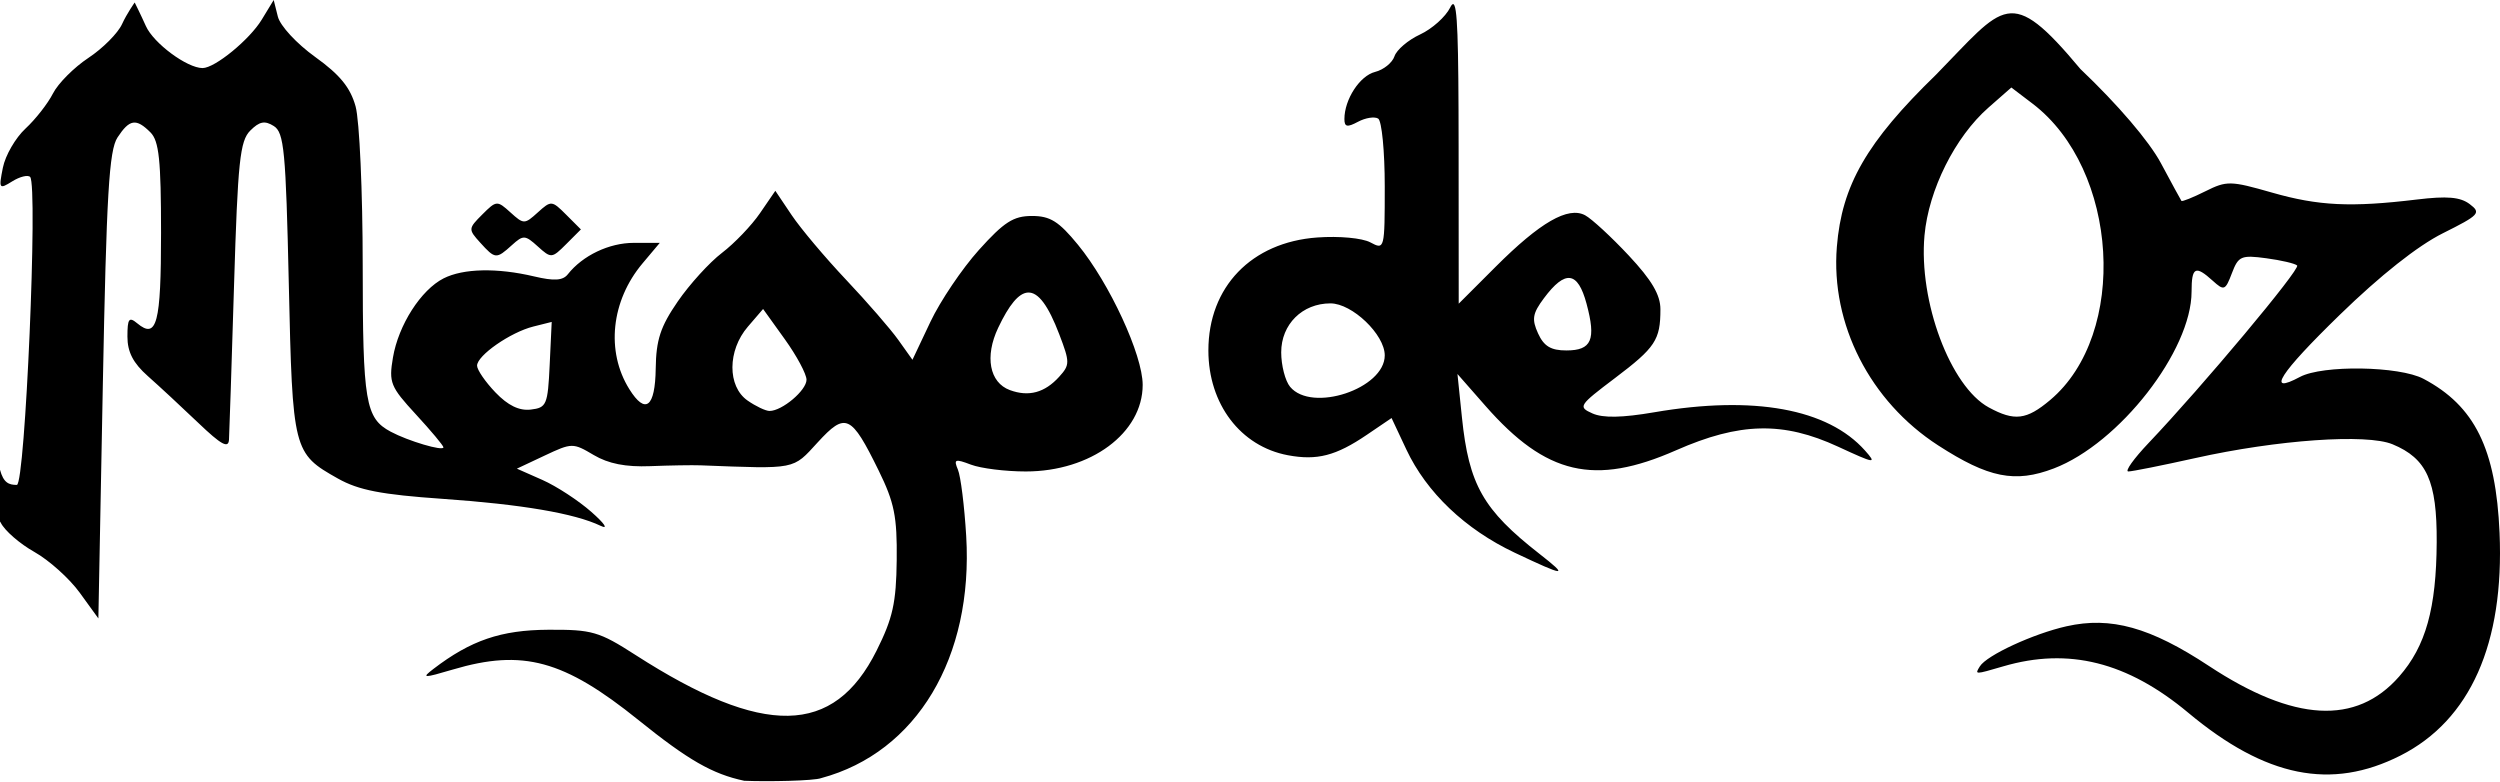
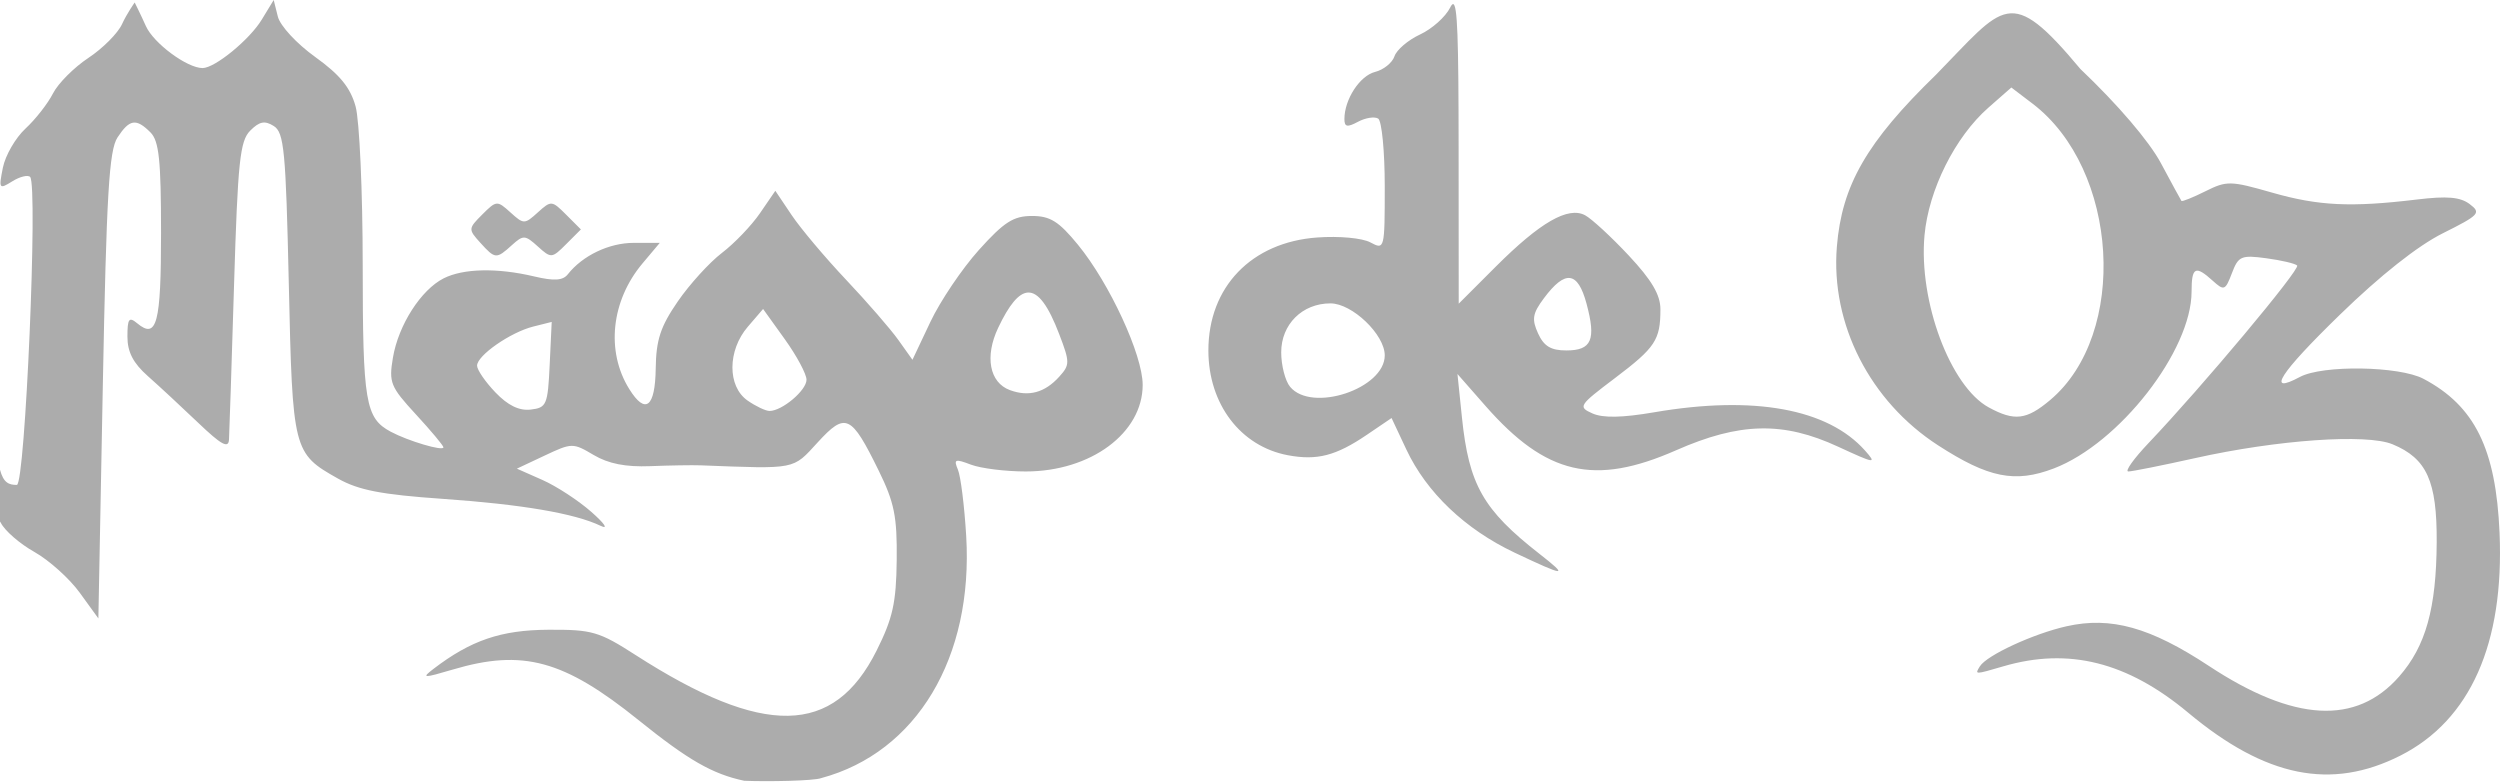
<svg xmlns="http://www.w3.org/2000/svg" width="70.444mm" height="22.011mm" viewBox="0 0 249.605 77.992" id="svg2" version="1.1">
  <defs id="defs4" />
  <g id="layer1" transform="translate(-196.1293,-102.4942)">
    <g id="g4350" transform="translate(-63.03046,-1.010153)">
      <g id="g4384" transform="matrix(0.5370394,0,0,0.5370394,177.7595,65.97208)">
-         <path id="rect4377" transform="translate(251.168,92.84043)" d="m 260.316,-9.049 c -12.864,12.491 -17.501,20.542 -18.42,31.99 -1.154,14.38 6.163,28.719 18.836,36.91 9.368,6.055 14.297,7.037 21.508,4.283 12.169,-4.647 25.601,-21.895 25.604,-32.873 10e-4,-4.585 0.703,-4.945 3.934,-2.021 2.111,1.911 2.338,1.822 3.566,-1.41 1.205,-3.17 1.724,-3.397 6.385,-2.771 2.79,0.374 5.374,0.981 5.74,1.348 0.651,0.651 -17.591,22.452 -27.596,32.98 -2.777,2.922 -4.481,5.312 -3.787,5.312 0.694,0 6.295,-1.12 12.447,-2.49 15.288,-3.405 31.853,-4.563 36.678,-2.564 6.365,2.636 8.267,6.849 8.205,18.18 -0.067,12.332 -2.029,19.353 -6.986,25 -7.982,9.091 -19.566,8.445 -35.367,-1.973 -10.897,-7.185 -18.208,-9.224 -26.449,-7.377 -6.173,1.383 -14.858,5.398 -16.131,7.457 -0.963,1.558 -0.987,1.558 4.371,-0.01 12.136,-3.551 23.059,-0.808 34.367,8.629 14.402,12.019 26.596,14.478 39.463,7.961 12.974,-6.572 19.311,-20.821 18.418,-41.42 -0.677,-15.601 -4.615,-23.577 -14.131,-28.615 -4.505,-2.386 -18.769,-2.607 -22.973,-0.357 -6.416,3.434 -3.797,-0.655 7.395,-11.539 7.53,-7.324 14.495,-12.836 19.162,-15.166 6.808,-3.399 7.167,-3.784 5,-5.42 -1.755,-1.325 -4.193,-1.537 -9.834,-0.855 -12.231,1.478 -18.283,1.188 -26.926,-1.289 -7.722,-2.213 -8.411,-2.226 -12.391,-0.24 -2.318,1.156 -4.318,1.958 -4.445,1.783 -0.127,-0.175 -1.844,-3.332 -3.818,-7.016 -2.189,-4.086 -8.023,-10.91 -14.961,-17.5 -13.208,-15.813 -14.094,-11.962 -26.863,1.074 z m -309.029,-13.904 -2.223,3.654 c -2.267,3.728 -8.71,9 -10.998,9 -2.888,0 -9.11,-4.611 -10.543,-7.812 -0.954,-2.131 -2.078,-4.379 -2.078,-4.379 0,0 -1.462,2.066 -2.35,4.015 -0.77,1.691 -3.586,4.52 -6.26,6.289 -2.673,1.769 -5.637,4.745 -6.586,6.613 -0.949,1.868 -3.246,4.805 -5.104,6.523 -1.858,1.719 -3.751,4.991 -4.207,7.271 -0.788,3.938 -0.7,4.066 1.732,2.547 1.409,-0.88 2.909,-1.251 3.334,-0.826 1.483,1.483 -0.921,57.256 -2.469,57.256 -1.489,0 -2.473,-0.375 -3.133,-2.822 l 0,9.625 c 0.046,0.053 0.095,0.12 0.145,0.223 0.706,1.457 3.518,3.904 6.25,5.439 2.732,1.535 6.524,4.944 8.43,7.574 l 3.465,4.783 0.826,-43.256 c 0.68,-35.628 1.163,-43.767 2.73,-46.16 2.239,-3.417 3.466,-3.606 6.131,-0.941 1.59,1.59 1.965,5.15 1.965,18.676 0,16.871 -0.782,19.841 -4.43,16.814 -1.529,-1.269 -1.82,-0.873 -1.82,2.473 0,2.864 1.065,4.925 3.793,7.34 2.086,1.847 6.305,5.759 9.375,8.693 4.289,4.099 5.613,4.823 5.715,3.125 0.073,-1.215 0.495,-14.144 0.938,-28.73 0.699,-23.021 1.096,-26.811 3.016,-28.729 1.714,-1.712 2.698,-1.902 4.375,-0.846 1.915,1.206 2.236,4.586 2.789,29.354 0.694,31.061 0.804,31.5 9.141,36.186 3.841,2.159 8.065,2.978 19.445,3.77 14.72,1.023 24.552,2.701 29.385,5.014 1.502,0.719 0.754,-0.405 -1.721,-2.586 -2.406,-2.12 -6.506,-4.796 -9.111,-5.947 l -4.736,-2.094 5.172,-2.436 c 5.064,-2.383 5.255,-2.385 9.111,-0.1 2.728,1.617 5.957,2.254 10.502,2.072 3.609,-0.144 7.828,-0.214 9.375,-0.154 17.903,0.686 17.078,0.847 21.748,-4.25 5.209,-5.685 6.228,-5.217 11.348,5.209 2.922,5.95 3.45,8.563 3.359,16.645 -0.09,7.958 -0.727,10.825 -3.75,16.863 -7.949,15.877 -20.977,16.111 -44.789,0.805 -6.82,-4.384 -8.087,-4.75 -16.25,-4.705 -8.781,0.049 -14.395,1.965 -21.354,7.293 -2.254,1.726 -1.895,1.737 3.637,0.1 12.998,-3.848 20.631,-1.771 34.488,9.391 9.244,7.445 13.757,10.039 19.672,11.293 4.288,0.181 13.009,0.024 14.324,-0.5 17.739,-4.775 28.294,-22.41 26.941,-45.012 -0.333,-5.563 -1.026,-11.108 -1.539,-12.324 -0.825,-1.954 -0.544,-2.063 2.416,-0.938 1.842,0.7 6.428,1.271 10.191,1.271 12.094,0 21.744,-7.148 21.742,-16.105 -0.001,-5.557 -6.151,-18.867 -12.037,-26.051 -3.565,-4.351 -5.155,-5.344 -8.555,-5.344 -3.434,0 -5.184,1.122 -9.859,6.322 -3.126,3.477 -7.183,9.494 -9.016,13.369 l -3.334,7.045 -2.621,-3.68 c -1.441,-2.024 -5.808,-7.057 -9.705,-11.182 -3.897,-4.125 -8.454,-9.537 -10.127,-12.027 l -3.041,-4.527 -2.852,4.162 c -1.568,2.289 -4.748,5.608 -7.066,7.377 -2.319,1.769 -6.02,5.837 -8.223,9.039 -3.219,4.678 -4.022,7.125 -4.096,12.455 -0.1,7.239 -1.909,8.65 -4.914,3.834 -4.375,-7.011 -3.381,-16.429 2.467,-23.379 l 3.203,-3.809 -4.834,0 c -4.578,0 -9.499,2.344 -12.264,5.842 -0.928,1.174 -2.536,1.278 -6.25,0.4 -6.897,-1.63 -13.173,-1.497 -16.838,0.357 -4.215,2.133 -8.402,8.678 -9.424,14.727 -0.785,4.646 -0.471,5.424 4.27,10.566 2.815,3.054 5.117,5.808 5.117,6.119 0,0.775 -6.555,-1.167 -9.797,-2.902 -4.711,-2.521 -5.204,-5.445 -5.211,-30.963 -0.004,-13.623 -0.598,-26.905 -1.322,-29.514 -0.976,-3.514 -2.918,-5.892 -7.5,-9.184 -3.464,-2.489 -6.524,-5.796 -6.957,-7.521 z m 219.25,0.764 c -0.154,0.008 -0.328,0.238 -0.527,0.641 -0.852,1.719 -3.368,3.969 -5.59,5 -2.222,1.031 -4.367,2.857 -4.766,4.059 -0.399,1.202 -2.023,2.51 -3.609,2.908 -2.838,0.712 -5.699,5.11 -5.699,8.76 0,1.479 0.517,1.583 2.525,0.508 1.389,-0.743 3.077,-1.01 3.75,-0.594 0.673,0.416 1.225,6.087 1.225,12.602 0,11.716 -0.03,11.83 -2.676,10.414 -1.512,-0.809 -5.805,-1.207 -9.877,-0.912 -12.229,0.885 -20.236,9.195 -20.236,21.004 0,9.959 5.972,17.827 14.783,19.48 5.411,1.015 8.924,0.107 14.668,-3.791 l 4.605,-3.125 2.75,5.854 c 3.756,7.991 10.935,14.826 20.146,19.184 9.516,4.502 10.12,4.527 4.586,0.201 -10.465,-8.18 -13.109,-12.833 -14.4,-25.355 l -0.832,-8.072 5.221,5.947 c 11.26,12.825 20.252,14.914 35.428,8.234 11.837,-5.21 19.908,-5.388 30.121,-0.666 6.897,3.189 7.244,3.239 5,0.717 -6.926,-7.785 -20.69,-10.287 -39.162,-7.119 -5.988,1.027 -9.548,1.094 -11.51,0.219 -2.725,-1.216 -2.555,-1.482 4.166,-6.557 7.535,-5.689 8.469,-7.101 8.469,-12.805 0,-2.687 -1.613,-5.427 -5.885,-9.994 -3.237,-3.46 -6.888,-6.828 -8.113,-7.484 -3.162,-1.692 -8.367,1.304 -16.637,9.574 l -6.865,6.863 -0.018,-29.09 c -0.013,-20.25 -0.212,-26.647 -1.041,-26.604 z m 103.799,15.504 3.943,3 c 16.044,12.206 17.864,42.828 3.275,55.104 -4.402,3.704 -6.627,3.973 -11.406,1.377 -7.143,-3.88 -13.068,-19.726 -11.957,-31.979 0.77,-8.495 5.685,-18.318 11.895,-23.77 z M -7.262,14.906 c -0.671,0.05 -1.36,0.706 -2.67,2.016 -2.62,2.62 -2.629,2.756 -0.387,5.234 2.782,3.074 2.989,3.09 5.879,0.475 2.132,-1.929 2.458,-1.913 4.83,0.234 2.479,2.243 2.614,2.232 5.277,-0.432 L 8.4,19.699 5.668,16.967 C 3.005,14.304 2.869,14.292 0.391,16.535 c -2.471,2.237 -2.619,2.237 -5.09,0 -1.239,-1.121 -1.891,-1.679 -2.562,-1.629 z M 192.279,28.736 c 1.28,0.166 2.268,1.749 3.08,4.766 1.81,6.721 0.957,8.697 -3.752,8.697 -2.869,0 -4.173,-0.784 -5.256,-3.16 -1.209,-2.653 -1.032,-3.708 1.098,-6.562 1.98,-2.654 3.55,-3.906 4.83,-3.74 z M 91.504,31.434 c 1.947,-0.111 3.807,2.465 5.828,7.758 1.993,5.218 1.991,5.685 -0.016,7.902 -2.681,2.963 -5.667,3.77 -9.168,2.475 -3.794,-1.403 -4.702,-6.248 -2.172,-11.58 2.024,-4.266 3.81,-6.457 5.527,-6.555 z M 147.75,33.449 c 4.039,0 10.096,5.799 10.096,9.666 0,6.199 -13.564,10.703 -17.598,5.844 -0.909,-1.095 -1.652,-3.982 -1.652,-6.412 0,-5.201 3.92,-9.098 9.154,-9.098 z m -105.479,1.041 4.037,5.623 c 2.22,3.092 4.037,6.481 4.037,7.533 0,1.972 -4.539,5.803 -6.875,5.803 -0.725,0 -2.57,-0.875 -4.098,-1.945 -3.76,-2.634 -3.731,-9.305 0.061,-13.713 z m -39.299,2.406 -0.375,7.965 c -0.352,7.465 -0.574,7.987 -3.527,8.332 -2.148,0.251 -4.237,-0.766 -6.562,-3.193 -1.877,-1.959 -3.412,-4.196 -3.412,-4.971 0,-1.891 6.203,-6.207 10.453,-7.273 z" style="opacity:1;fill:#000000;fill-opacity:1;fill-rule:nonzero;stroke:none;stroke-width:700;stroke-linecap:butt;stroke-linejoin:miter;stroke-miterlimit:4;stroke-dasharray:none;stroke-opacity:1" />
+         <path id="rect4377" transform="translate(251.168,92.84043)" d="m 260.316,-9.049 c -12.864,12.491 -17.501,20.542 -18.42,31.99 -1.154,14.38 6.163,28.719 18.836,36.91 9.368,6.055 14.297,7.037 21.508,4.283 12.169,-4.647 25.601,-21.895 25.604,-32.873 10e-4,-4.585 0.703,-4.945 3.934,-2.021 2.111,1.911 2.338,1.822 3.566,-1.41 1.205,-3.17 1.724,-3.397 6.385,-2.771 2.79,0.374 5.374,0.981 5.74,1.348 0.651,0.651 -17.591,22.452 -27.596,32.98 -2.777,2.922 -4.481,5.312 -3.787,5.312 0.694,0 6.295,-1.12 12.447,-2.49 15.288,-3.405 31.853,-4.563 36.678,-2.564 6.365,2.636 8.267,6.849 8.205,18.18 -0.067,12.332 -2.029,19.353 -6.986,25 -7.982,9.091 -19.566,8.445 -35.367,-1.973 -10.897,-7.185 -18.208,-9.224 -26.449,-7.377 -6.173,1.383 -14.858,5.398 -16.131,7.457 -0.963,1.558 -0.987,1.558 4.371,-0.01 12.136,-3.551 23.059,-0.808 34.367,8.629 14.402,12.019 26.596,14.478 39.463,7.961 12.974,-6.572 19.311,-20.821 18.418,-41.42 -0.677,-15.601 -4.615,-23.577 -14.131,-28.615 -4.505,-2.386 -18.769,-2.607 -22.973,-0.357 -6.416,3.434 -3.797,-0.655 7.395,-11.539 7.53,-7.324 14.495,-12.836 19.162,-15.166 6.808,-3.399 7.167,-3.784 5,-5.42 -1.755,-1.325 -4.193,-1.537 -9.834,-0.855 -12.231,1.478 -18.283,1.188 -26.926,-1.289 -7.722,-2.213 -8.411,-2.226 -12.391,-0.24 -2.318,1.156 -4.318,1.958 -4.445,1.783 -0.127,-0.175 -1.844,-3.332 -3.818,-7.016 -2.189,-4.086 -8.023,-10.91 -14.961,-17.5 -13.208,-15.813 -14.094,-11.962 -26.863,1.074 z m -309.029,-13.904 -2.223,3.654 c -2.267,3.728 -8.71,9 -10.998,9 -2.888,0 -9.11,-4.611 -10.543,-7.812 -0.954,-2.131 -2.078,-4.379 -2.078,-4.379 0,0 -1.462,2.066 -2.35,4.015 -0.77,1.691 -3.586,4.52 -6.26,6.289 -2.673,1.769 -5.637,4.745 -6.586,6.613 -0.949,1.868 -3.246,4.805 -5.104,6.523 -1.858,1.719 -3.751,4.991 -4.207,7.271 -0.788,3.938 -0.7,4.066 1.732,2.547 1.409,-0.88 2.909,-1.251 3.334,-0.826 1.483,1.483 -0.921,57.256 -2.469,57.256 -1.489,0 -2.473,-0.375 -3.133,-2.822 l 0,9.625 c 0.046,0.053 0.095,0.12 0.145,0.223 0.706,1.457 3.518,3.904 6.25,5.439 2.732,1.535 6.524,4.944 8.43,7.574 l 3.465,4.783 0.826,-43.256 c 0.68,-35.628 1.163,-43.767 2.73,-46.16 2.239,-3.417 3.466,-3.606 6.131,-0.941 1.59,1.59 1.965,5.15 1.965,18.676 0,16.871 -0.782,19.841 -4.43,16.814 -1.529,-1.269 -1.82,-0.873 -1.82,2.473 0,2.864 1.065,4.925 3.793,7.34 2.086,1.847 6.305,5.759 9.375,8.693 4.289,4.099 5.613,4.823 5.715,3.125 0.073,-1.215 0.495,-14.144 0.938,-28.73 0.699,-23.021 1.096,-26.811 3.016,-28.729 1.714,-1.712 2.698,-1.902 4.375,-0.846 1.915,1.206 2.236,4.586 2.789,29.354 0.694,31.061 0.804,31.5 9.141,36.186 3.841,2.159 8.065,2.978 19.445,3.77 14.72,1.023 24.552,2.701 29.385,5.014 1.502,0.719 0.754,-0.405 -1.721,-2.586 -2.406,-2.12 -6.506,-4.796 -9.111,-5.947 l -4.736,-2.094 5.172,-2.436 c 5.064,-2.383 5.255,-2.385 9.111,-0.1 2.728,1.617 5.957,2.254 10.502,2.072 3.609,-0.144 7.828,-0.214 9.375,-0.154 17.903,0.686 17.078,0.847 21.748,-4.25 5.209,-5.685 6.228,-5.217 11.348,5.209 2.922,5.95 3.45,8.563 3.359,16.645 -0.09,7.958 -0.727,10.825 -3.75,16.863 -7.949,15.877 -20.977,16.111 -44.789,0.805 -6.82,-4.384 -8.087,-4.75 -16.25,-4.705 -8.781,0.049 -14.395,1.965 -21.354,7.293 -2.254,1.726 -1.895,1.737 3.637,0.1 12.998,-3.848 20.631,-1.771 34.488,9.391 9.244,7.445 13.757,10.039 19.672,11.293 4.288,0.181 13.009,0.024 14.324,-0.5 17.739,-4.775 28.294,-22.41 26.941,-45.012 -0.333,-5.563 -1.026,-11.108 -1.539,-12.324 -0.825,-1.954 -0.544,-2.063 2.416,-0.938 1.842,0.7 6.428,1.271 10.191,1.271 12.094,0 21.744,-7.148 21.742,-16.105 -0.001,-5.557 -6.151,-18.867 -12.037,-26.051 -3.565,-4.351 -5.155,-5.344 -8.555,-5.344 -3.434,0 -5.184,1.122 -9.859,6.322 -3.126,3.477 -7.183,9.494 -9.016,13.369 l -3.334,7.045 -2.621,-3.68 c -1.441,-2.024 -5.808,-7.057 -9.705,-11.182 -3.897,-4.125 -8.454,-9.537 -10.127,-12.027 l -3.041,-4.527 -2.852,4.162 c -1.568,2.289 -4.748,5.608 -7.066,7.377 -2.319,1.769 -6.02,5.837 -8.223,9.039 -3.219,4.678 -4.022,7.125 -4.096,12.455 -0.1,7.239 -1.909,8.65 -4.914,3.834 -4.375,-7.011 -3.381,-16.429 2.467,-23.379 l 3.203,-3.809 -4.834,0 c -4.578,0 -9.499,2.344 -12.264,5.842 -0.928,1.174 -2.536,1.278 -6.25,0.4 -6.897,-1.63 -13.173,-1.497 -16.838,0.357 -4.215,2.133 -8.402,8.678 -9.424,14.727 -0.785,4.646 -0.471,5.424 4.27,10.566 2.815,3.054 5.117,5.808 5.117,6.119 0,0.775 -6.555,-1.167 -9.797,-2.902 -4.711,-2.521 -5.204,-5.445 -5.211,-30.963 -0.004,-13.623 -0.598,-26.905 -1.322,-29.514 -0.976,-3.514 -2.918,-5.892 -7.5,-9.184 -3.464,-2.489 -6.524,-5.796 -6.957,-7.521 z m 219.25,0.764 c -0.154,0.008 -0.328,0.238 -0.527,0.641 -0.852,1.719 -3.368,3.969 -5.59,5 -2.222,1.031 -4.367,2.857 -4.766,4.059 -0.399,1.202 -2.023,2.51 -3.609,2.908 -2.838,0.712 -5.699,5.11 -5.699,8.76 0,1.479 0.517,1.583 2.525,0.508 1.389,-0.743 3.077,-1.01 3.75,-0.594 0.673,0.416 1.225,6.087 1.225,12.602 0,11.716 -0.03,11.83 -2.676,10.414 -1.512,-0.809 -5.805,-1.207 -9.877,-0.912 -12.229,0.885 -20.236,9.195 -20.236,21.004 0,9.959 5.972,17.827 14.783,19.48 5.411,1.015 8.924,0.107 14.668,-3.791 l 4.605,-3.125 2.75,5.854 c 3.756,7.991 10.935,14.826 20.146,19.184 9.516,4.502 10.12,4.527 4.586,0.201 -10.465,-8.18 -13.109,-12.833 -14.4,-25.355 l -0.832,-8.072 5.221,5.947 c 11.26,12.825 20.252,14.914 35.428,8.234 11.837,-5.21 19.908,-5.388 30.121,-0.666 6.897,3.189 7.244,3.239 5,0.717 -6.926,-7.785 -20.69,-10.287 -39.162,-7.119 -5.988,1.027 -9.548,1.094 -11.51,0.219 -2.725,-1.216 -2.555,-1.482 4.166,-6.557 7.535,-5.689 8.469,-7.101 8.469,-12.805 0,-2.687 -1.613,-5.427 -5.885,-9.994 -3.237,-3.46 -6.888,-6.828 -8.113,-7.484 -3.162,-1.692 -8.367,1.304 -16.637,9.574 l -6.865,6.863 -0.018,-29.09 c -0.013,-20.25 -0.212,-26.647 -1.041,-26.604 z m 103.799,15.504 3.943,3 c 16.044,12.206 17.864,42.828 3.275,55.104 -4.402,3.704 -6.627,3.973 -11.406,1.377 -7.143,-3.88 -13.068,-19.726 -11.957,-31.979 0.77,-8.495 5.685,-18.318 11.895,-23.77 z M -7.262,14.906 c -0.671,0.05 -1.36,0.706 -2.67,2.016 -2.62,2.62 -2.629,2.756 -0.387,5.234 2.782,3.074 2.989,3.09 5.879,0.475 2.132,-1.929 2.458,-1.913 4.83,0.234 2.479,2.243 2.614,2.232 5.277,-0.432 L 8.4,19.699 5.668,16.967 C 3.005,14.304 2.869,14.292 0.391,16.535 c -2.471,2.237 -2.619,2.237 -5.09,0 -1.239,-1.121 -1.891,-1.679 -2.562,-1.629 z M 192.279,28.736 c 1.28,0.166 2.268,1.749 3.08,4.766 1.81,6.721 0.957,8.697 -3.752,8.697 -2.869,0 -4.173,-0.784 -5.256,-3.16 -1.209,-2.653 -1.032,-3.708 1.098,-6.562 1.98,-2.654 3.55,-3.906 4.83,-3.74 z M 91.504,31.434 c 1.947,-0.111 3.807,2.465 5.828,7.758 1.993,5.218 1.991,5.685 -0.016,7.902 -2.681,2.963 -5.667,3.77 -9.168,2.475 -3.794,-1.403 -4.702,-6.248 -2.172,-11.58 2.024,-4.266 3.81,-6.457 5.527,-6.555 z M 147.75,33.449 c 4.039,0 10.096,5.799 10.096,9.666 0,6.199 -13.564,10.703 -17.598,5.844 -0.909,-1.095 -1.652,-3.982 -1.652,-6.412 0,-5.201 3.92,-9.098 9.154,-9.098 z m -105.479,1.041 4.037,5.623 c 2.22,3.092 4.037,6.481 4.037,7.533 0,1.972 -4.539,5.803 -6.875,5.803 -0.725,0 -2.57,-0.875 -4.098,-1.945 -3.76,-2.634 -3.731,-9.305 0.061,-13.713 z m -39.299,2.406 -0.375,7.965 c -0.352,7.465 -0.574,7.987 -3.527,8.332 -2.148,0.251 -4.237,-0.766 -6.562,-3.193 -1.877,-1.959 -3.412,-4.196 -3.412,-4.971 0,-1.891 6.203,-6.207 10.453,-7.273 z" style="opacity:1;fill:#acacac;fill-opacity:1;fill-rule:nonzero;stroke:none;stroke-width:700;stroke-linecap:butt;stroke-linejoin:miter;stroke-miterlimit:4;stroke-dasharray:none;stroke-opacity:1" />
      </g>
    </g>
  </g>
</svg>
